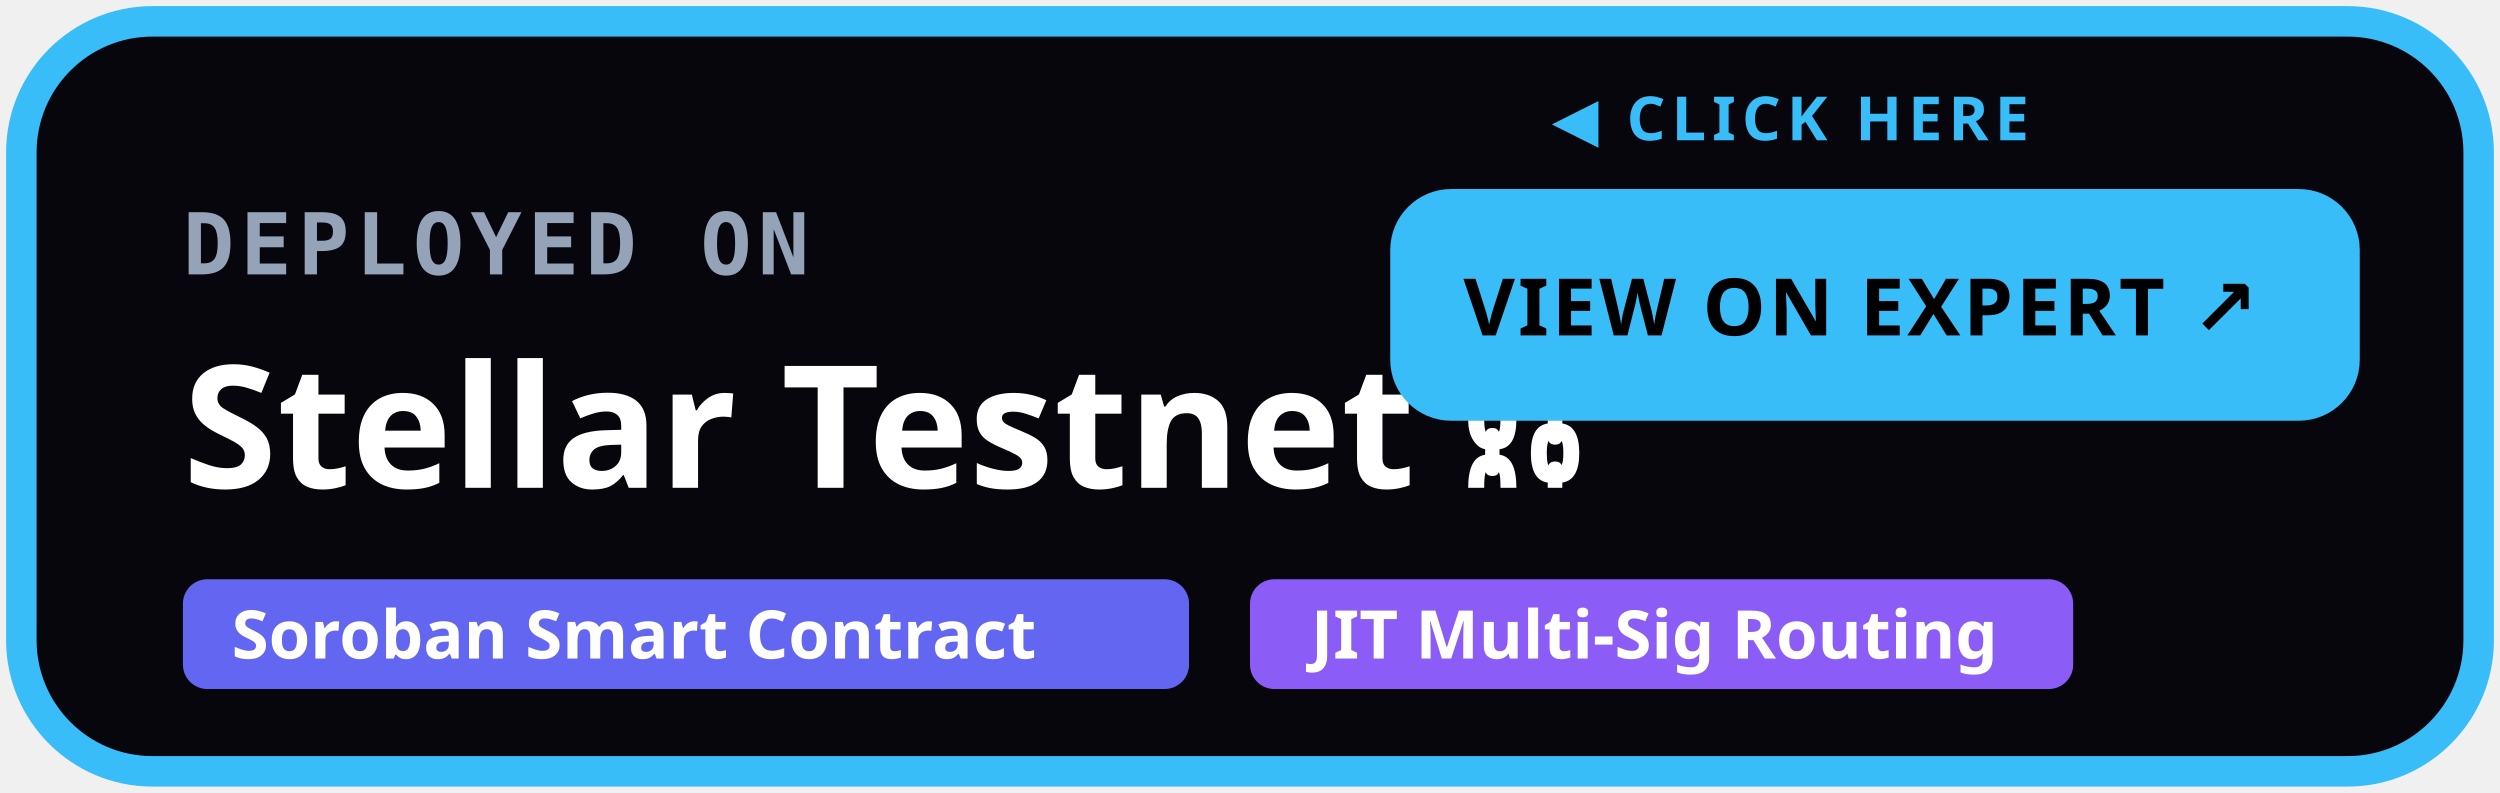
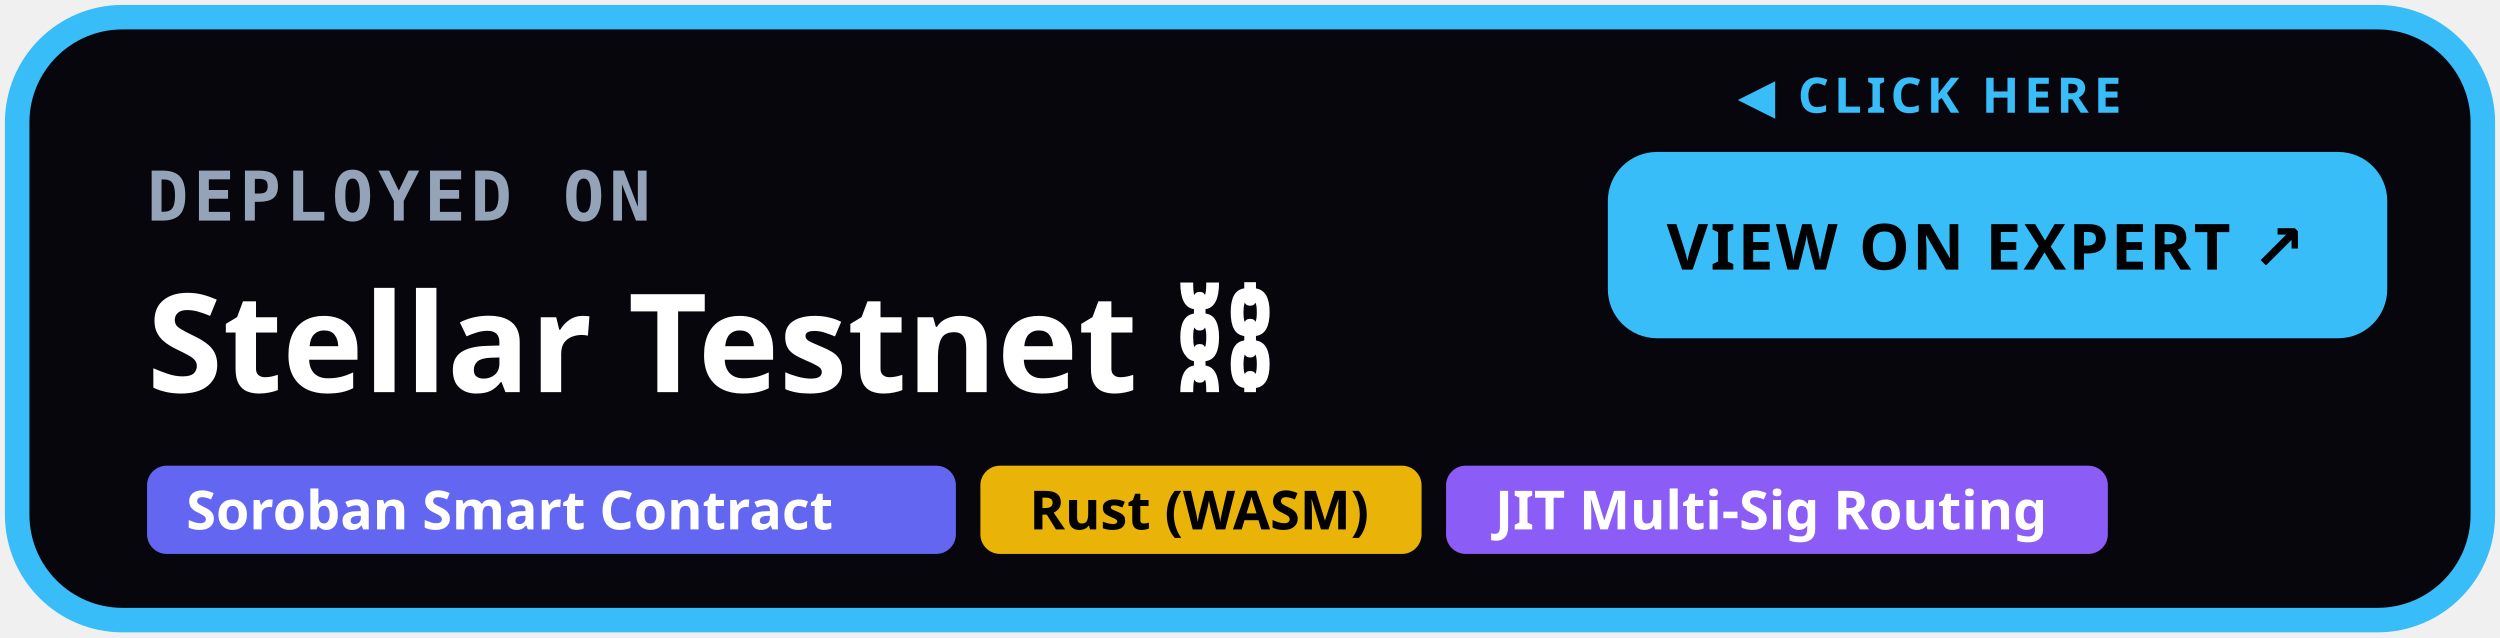
- <svg xmlns="http://www.w3.org/2000/svg" width="410" height="130" viewBox="-5 -5 410 130" fill="none">
-   <rect width="400" height="120" rx="20" fill="none" stroke="#38bdf8" stroke-width="8">
+ <svg xmlns="http://www.w3.org/2000/svg" width="510" height="130" viewBox="-5 -5 510 130" fill="none">
+   <rect width="500" height="120" rx="20" fill="none" stroke="#38bdf8" stroke-width="8">
    <animate attributeName="opacity" values="0; 0.6; 0" dur="2s" repeatCount="indefinite" />
  </rect>
-   <rect width="400" height="120" rx="20" fill="#08060D" stroke="#38bdf8" stroke-width="2" />
+   <rect width="500" height="120" rx="20" fill="#08060D" stroke="#38bdf8" stroke-width="2" />
  <text x="25" y="40" fill="#94a3b8" font-family="JetBrains Mono, monospace, sans-serif" font-size="14" font-weight="bold" letter-spacing="1">DEPLOYED ON</text>
  <text x="25" y="75" fill="#ffffff" font-family="sans-serif" font-size="28" font-weight="900">Stellar Testnet ⛓️</text>
  <rect x="25" y="90" width="165" height="18" rx="4" fill="#6366f1" />
  <text x="33" y="103" fill="#ffffff" font-family="sans-serif" font-size="11" font-weight="bold">Soroban Smart Contract</text>
-   <rect x="200" y="90" width="135" height="18" rx="4" fill="#8b5cf6" />
-   <text x="210" y="103" fill="#ffffff" font-family="sans-serif" font-size="11" font-weight="bold">JIT Multi-Sig Routing</text>
-   <rect x="225" y="28" width="155" height="34" rx="8" fill="none" stroke="#38bdf8" stroke-width="4">
+   <rect x="195" y="90" width="90" height="18" rx="4" fill="#eab308" />
+   <text x="205" y="103" fill="#000000" font-family="sans-serif" font-size="11" font-weight="bold">Rust (WASM)</text>
+   <rect x="290" y="90" width="135" height="18" rx="4" fill="#8b5cf6" />
+   <text x="300" y="103" fill="#ffffff" font-family="sans-serif" font-size="11" font-weight="bold">JIT Multi-Sig Routing</text>
+   <rect x="325" y="28" width="155" height="34" rx="8" fill="none" stroke="#38bdf8" stroke-width="4">
    <animate attributeName="opacity" values="1; 0; 1" dur="1.5s" repeatCount="indefinite" />
  </rect>
-   <rect x="225" y="28" width="155" height="34" rx="8" fill="#38bdf8" />
-   <text x="235" y="50" fill="#000000" font-family="sans-serif" font-size="13" font-weight="900" letter-spacing="0.5">VIEW ON EXPERT ↗</text>
-   <text x="245" y="18" fill="#38bdf8" font-family="sans-serif" font-size="10" font-weight="bold" letter-spacing="1">
+   <rect x="325" y="28" width="155" height="34" rx="8" fill="#38bdf8" />
+   <text x="335" y="50" fill="#000000" font-family="sans-serif" font-size="13" font-weight="900" letter-spacing="0.5">VIEW ON EXPERT ↗</text>
+   <text x="345" y="18" fill="#38bdf8" font-family="sans-serif" font-size="10" font-weight="bold" letter-spacing="1">
    <animate attributeName="opacity" values="0.2; 1; 0.2" dur="1.5s" repeatCount="indefinite" />
    ◀ CLICK HERE
  </text>
</svg>
